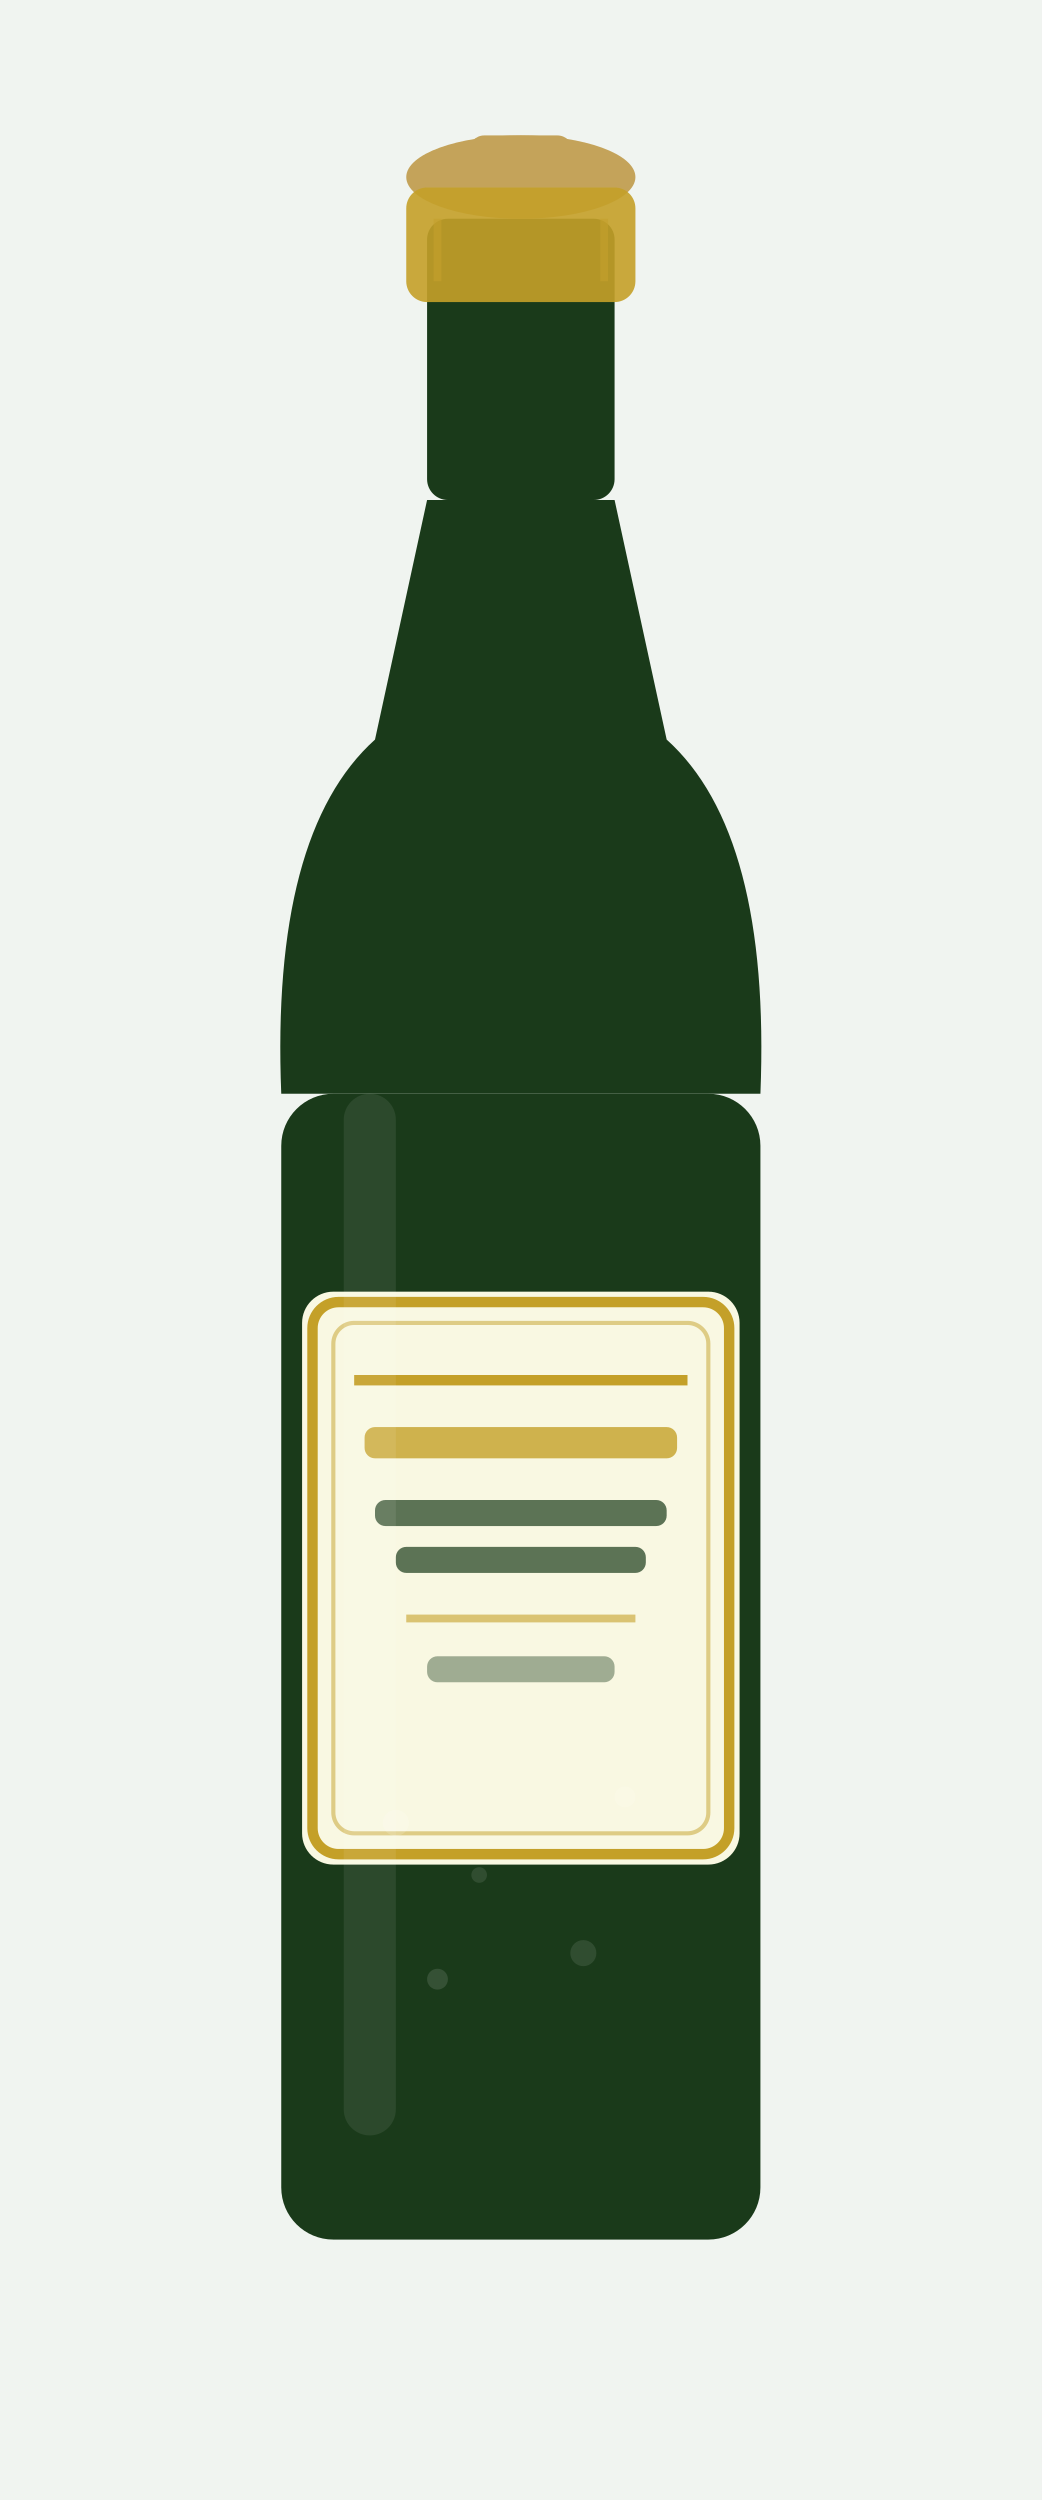
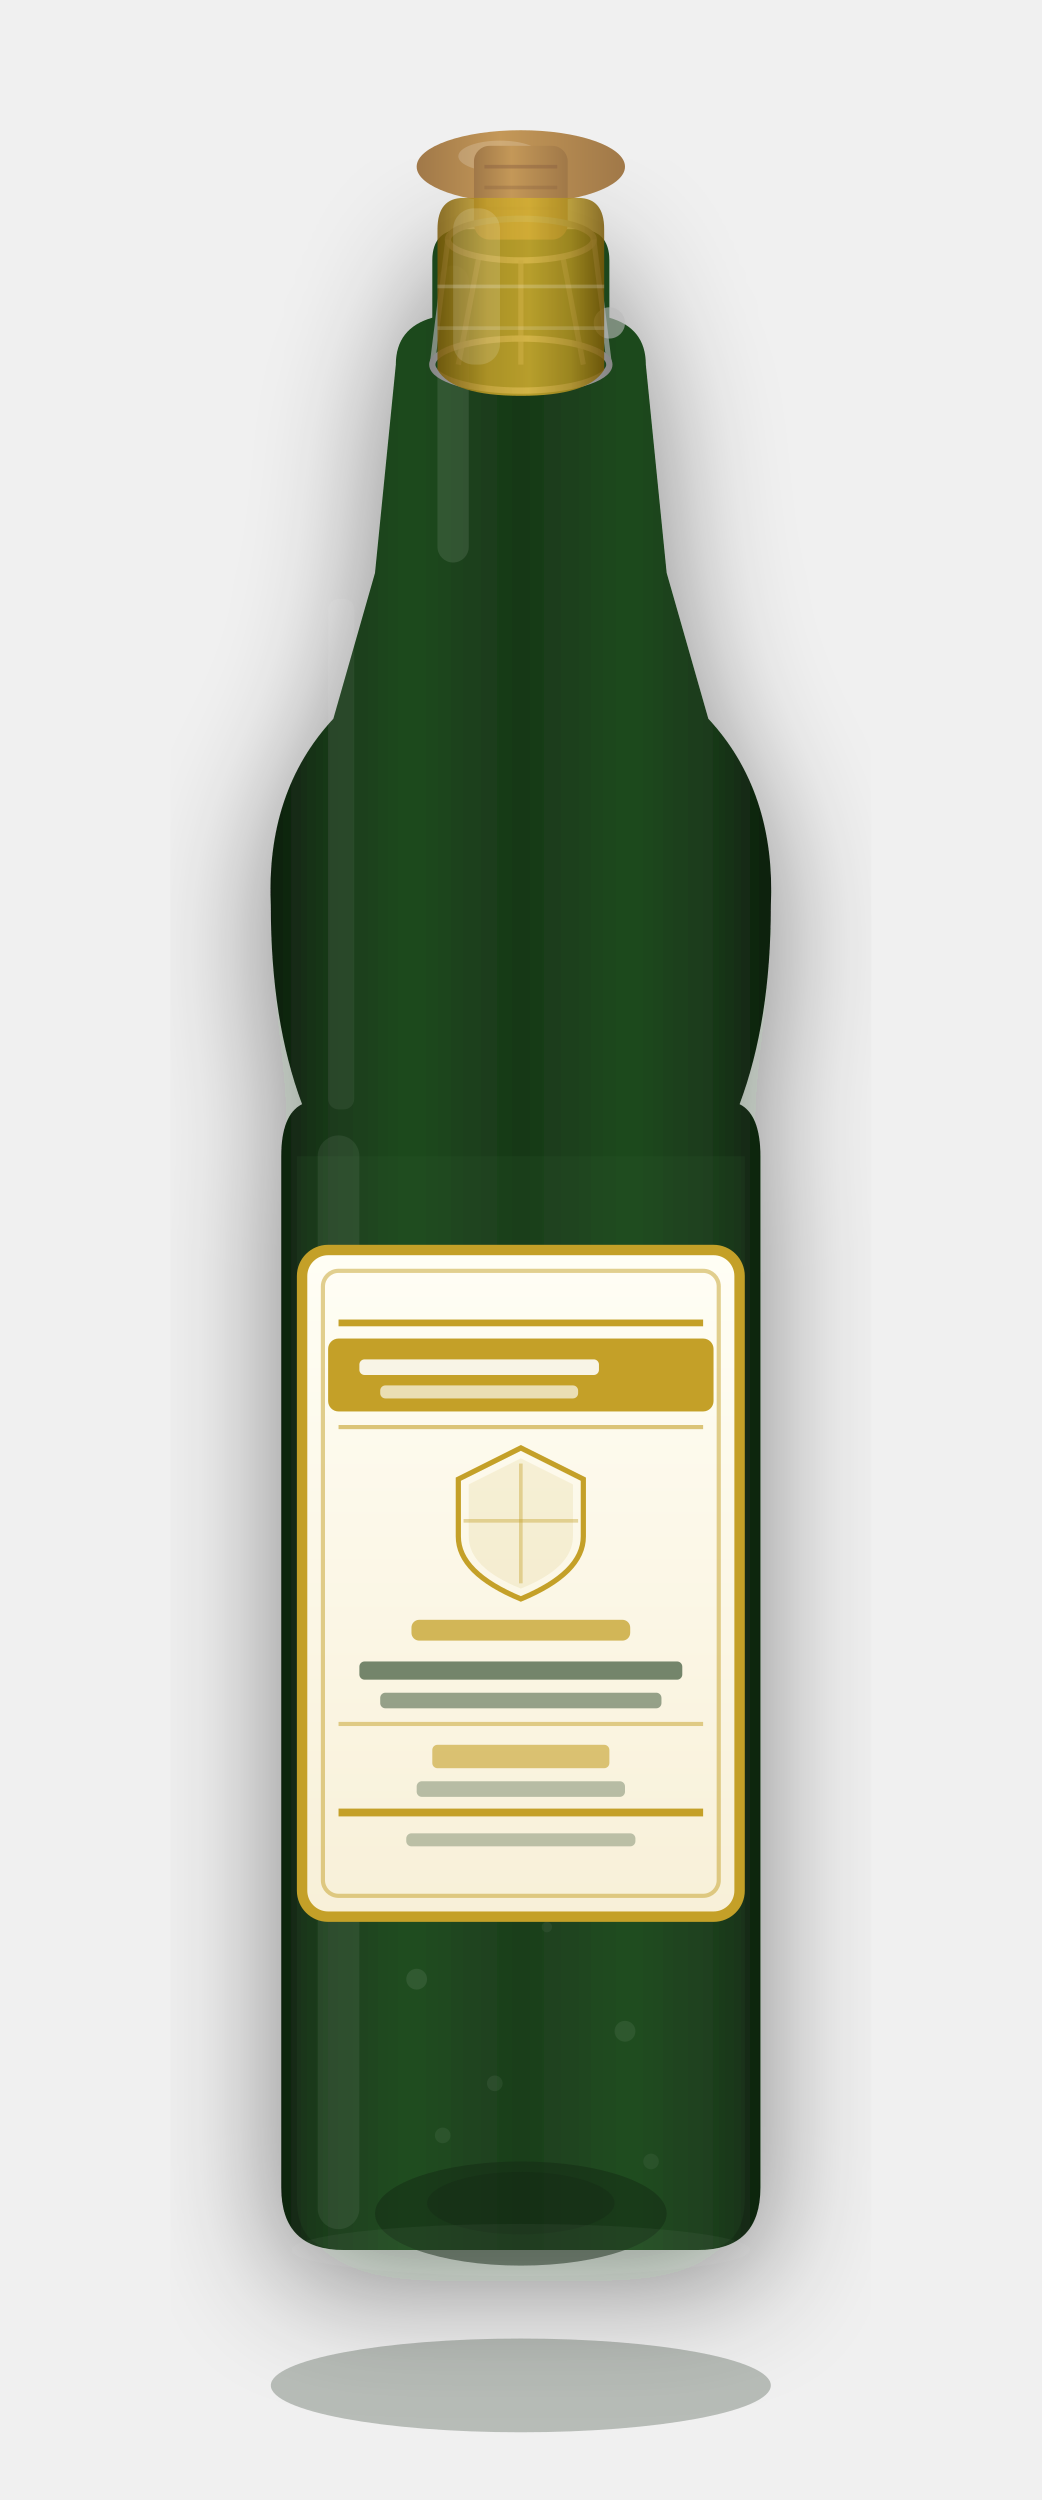
- <svg xmlns="http://www.w3.org/2000/svg" width="200" height="480">
-   <rect width="200" height="480" fill="#f0f4f0" />
-   <rect x="54" y="210" width="92" height="220" rx="10" fill="#1A3A1A" />
-   <path d="M54,210 Q52,160 72,142 L82,96 L118,96 L128,142 Q148,160 146,210 Z" fill="#1A3A1A" />
-   <rect x="82" y="42" width="36" height="54" rx="4" fill="#1A3A1A" />
-   <ellipse cx="100" cy="34" rx="22" ry="8" fill="#C4A35A" />
-   <rect x="90" y="26" width="20" height="14" rx="3" fill="#C4A35A" />
-   <path d="M84,42 L84,54 M116,42 L116,54 M88,38 Q100,44 112,38" stroke="#C4A35A" stroke-width="1.5" fill="none" opacity="0.6" />
-   <rect x="78" y="36" width="44" height="22" rx="4" fill="#C4A028" opacity="0.9" />
-   <rect x="58" y="248" width="84" height="110" rx="6" fill="#FFFDE7" opacity="0.97" />
-   <rect x="60" y="250" width="80" height="106" rx="5" fill="none" stroke="#C4A028" stroke-width="2" />
-   <rect x="64" y="254" width="72" height="98" rx="4" fill="none" stroke="#C4A028" stroke-width="0.8" opacity="0.5" />
-   <rect x="68" y="264" width="64" height="2" fill="#C4A028" />
-   <rect x="70" y="274" width="60" height="6" rx="2" fill="#C4A028" opacity="0.8" />
-   <rect x="72" y="288" width="56" height="5" rx="2" fill="#1A3A1A" opacity="0.7" />
-   <rect x="76" y="297" width="48" height="5" rx="2" fill="#1A3A1A" opacity="0.7" />
-   <rect x="78" y="310" width="44" height="1.5" fill="#C4A028" opacity="0.6" />
-   <rect x="82" y="318" width="36" height="5" rx="2" fill="#1A3A1A" opacity="0.4" />
-   <circle cx="76" cy="350" r="2.5" fill="#fff" opacity="0.15" />
-   <circle cx="84" cy="380" r="2" fill="#fff" opacity="0.12" />
-   <circle cx="92" cy="360" r="1.5" fill="#fff" opacity="0.1" />
-   <circle cx="120" cy="345" r="2" fill="#fff" opacity="0.12" />
-   <circle cx="112" cy="375" r="2.5" fill="#fff" opacity="0.1" />
-   <rect x="66" y="210" width="10" height="200" rx="5" fill="#fff" opacity="0.08" />
+ <svg xmlns="http://www.w3.org/2000/svg" width="200" height="480" viewBox="0 0 200 480">
+   <defs>
+     <linearGradient id="bottleGrad" x1="0" y1="0" x2="1" y2="0">
+       <stop offset="0%" stop-color="#0d1f0d" />
+       <stop offset="12%" stop-color="#1a3a1a" />
+       <stop offset="28%" stop-color="#1f4a1f" />
+       <stop offset="50%" stop-color="#183818" />
+       <stop offset="72%" stop-color="#1f4a1f" />
+       <stop offset="88%" stop-color="#1a3a1a" />
+       <stop offset="100%" stop-color="#0d1f0d" />
+     </linearGradient>
+     <linearGradient id="capsuleGrad" x1="0" y1="0" x2="1" y2="0">
+       <stop offset="0%" stop-color="#7a5a08" />
+       <stop offset="30%" stop-color="#c4a028" />
+       <stop offset="55%" stop-color="#d4b030" />
+       <stop offset="80%" stop-color="#b09020" />
+       <stop offset="100%" stop-color="#7a5a08" />
+     </linearGradient>
+     <linearGradient id="wireGrad" x1="0" y1="0" x2="1" y2="0">
+       <stop offset="0%" stop-color="#888" />
+       <stop offset="50%" stop-color="#ccc" />
+       <stop offset="100%" stop-color="#888" />
+     </linearGradient>
+     <linearGradient id="corkGrad" x1="0" y1="0" x2="1" y2="0">
+       <stop offset="0%" stop-color="#a07848" />
+       <stop offset="40%" stop-color="#c49858" />
+       <stop offset="100%" stop-color="#a07848" />
+     </linearGradient>
+     <linearGradient id="labelGrad" x1="0" y1="0" x2="0" y2="1">
+       <stop offset="0%" stop-color="#fffef5" />
+       <stop offset="100%" stop-color="#f8f0d8" />
+     </linearGradient>
+     <filter id="shadow" x="-20%" y="-5%" width="140%" height="115%">
+       <feDropShadow dx="0" dy="6" stdDeviation="12" flood-color="#0d1f0d" flood-opacity="0.45" />
+     </filter>
+     <linearGradient id="bubblesGlow" x1="0" y1="1" x2="0" y2="0">
+       <stop offset="0%" stop-color="#2a5a2a" stop-opacity="0.4" />
+       <stop offset="100%" stop-color="#2a5a2a" stop-opacity="0" />
+     </linearGradient>
+   </defs>
+   <ellipse cx="100" cy="458" rx="48" ry="9" fill="#0d1f0d" opacity="0.25" />
+   <path d="     M 66,432     Q 54,432 54,420     L 54,222     Q 54,214 58,212     Q 52,196 52,174     Q 51,152 64,138     L 72,110     L 76,70     Q 76,63 83,61     L 83,50     Q 83,44 89,44     L 111,44     Q 117,44 117,50     L 117,61     Q 124,63 124,70     L 128,110     L 136,138     Q 149,152 148,174     Q 148,196 142,212     Q 146,214 146,222     L 146,420     Q 146,432 134,432     Z   " fill="url(#bottleGrad)" filter="url(#shadow)" />
+   <ellipse cx="100" cy="425" rx="28" ry="10" fill="#0d1f0d" opacity="0.5" />
+   <ellipse cx="100" cy="423" rx="18" ry="6" fill="#0d1f0d" opacity="0.4" />
+   <path d="     M 66,432     Q 57,432 57,422     L 57,222     L 143,222     L 143,422     Q 143,432 134,432     Z   " fill="#2a5a2a" opacity="0.18" />
+   <circle cx="80" cy="380" r="2" fill="#fff" opacity="0.08" />
+   <circle cx="90" cy="350" r="1.5" fill="#fff" opacity="0.07" />
+   <circle cx="100" cy="320" r="2" fill="#fff" opacity="0.08" />
+   <circle cx="110" cy="360" r="1.5" fill="#fff" opacity="0.06" />
+   <circle cx="120" cy="390" r="2" fill="#fff" opacity="0.07" />
+   <circle cx="85" cy="410" r="1.5" fill="#fff" opacity="0.06" />
+   <circle cx="115" cy="340" r="1" fill="#fff" opacity="0.07" />
+   <circle cx="95" cy="400" r="1.5" fill="#fff" opacity="0.06" />
+   <circle cx="105" cy="370" r="1" fill="#fff" opacity="0.05" />
+   <circle cx="75" cy="355" r="1.5" fill="#fff" opacity="0.06" />
+   <circle cx="125" cy="415" r="1.5" fill="#fff" opacity="0.05" />
+   <rect x="61" y="218" width="8" height="210" rx="4" fill="#fff" opacity="0.07" />
+   <rect x="63" y="115" width="5" height="98" rx="2" fill="#fff" opacity="0.06" />
+   <rect x="84" y="51" width="6" height="57" rx="3" fill="#fff" opacity="0.1" />
+   <ellipse cx="100" cy="32" rx="20" ry="7" fill="url(#corkGrad)" />
+   <ellipse cx="96" cy="30" rx="8" ry="3" fill="#fff" opacity="0.18" />
+   <rect x="91" y="28" width="18" height="18" rx="3" fill="url(#corkGrad)" />
+   <line x1="93" y1="32" x2="107" y2="32" stroke="#8a6040" stroke-width="0.7" opacity="0.45" />
+   <line x1="93" y1="36" x2="107" y2="36" stroke="#8a6040" stroke-width="0.7" opacity="0.35" />
+   <line x1="93" y1="40" x2="107" y2="40" stroke="#8a6040" stroke-width="0.6" opacity="0.25" />
+   <ellipse cx="100" cy="46" rx="14" ry="4" fill="none" stroke="url(#wireGrad)" stroke-width="1.2" />
+   <line x1="86" y1="46" x2="83" y2="70" stroke="#aaa" stroke-width="1" opacity="0.7" />
+   <line x1="92" y1="49" x2="88" y2="70" stroke="#aaa" stroke-width="1" opacity="0.6" />
+   <line x1="100" y1="50" x2="100" y2="70" stroke="#aaa" stroke-width="1" opacity="0.65" />
+   <line x1="108" y1="49" x2="112" y2="70" stroke="#aaa" stroke-width="1" opacity="0.6" />
+   <line x1="114" y1="46" x2="117" y2="70" stroke="#aaa" stroke-width="1" opacity="0.7" />
+   <ellipse cx="100" cy="70" rx="17" ry="5" fill="none" stroke="url(#wireGrad)" stroke-width="1.2" />
+   <circle cx="117" cy="62" r="3" fill="#bbb" opacity="0.6" />
+   <path d="M 84,44 Q 84,38 89,38 L 111,38 Q 116,38 116,44 L 116,71 Q 113,76 100,76 Q 87,76 84,71 Z" fill="url(#capsuleGrad)" opacity="0.85" />
+   <line x1="84" y1="55" x2="116" y2="55" stroke="#fff" stroke-width="0.7" opacity="0.2" />
+   <line x1="84" y1="63" x2="116" y2="63" stroke="#fff" stroke-width="0.7" opacity="0.15" />
+   <rect x="87" y="40" width="9" height="30" rx="4" fill="#fff" opacity="0.14" />
+   <rect x="58" y="240" width="84" height="128" rx="5" fill="url(#labelGrad)" />
+   <rect x="58" y="240" width="84" height="128" rx="5" fill="none" stroke="#C4A028" stroke-width="2" />
+   <rect x="62" y="244" width="76" height="120" rx="3" fill="none" stroke="#C4A028" stroke-width="0.8" opacity="0.5" />
+   <line x1="65" y1="254" x2="135" y2="254" stroke="#C4A028" stroke-width="1.3" />
+   <rect x="63" y="257" width="74" height="14" rx="2" fill="#C4A028" />
+   <rect x="69" y="261" width="46" height="3" rx="1" fill="#fff" opacity="0.88" />
+   <rect x="73" y="266" width="38" height="2.5" rx="1" fill="#fff" opacity="0.65" />
+   <line x1="65" y1="274" x2="135" y2="274" stroke="#C4A028" stroke-width="0.8" opacity="0.6" />
+   <path d="M 100,278 L 112,284 L 112,295 Q 112,302 100,307 Q 88,302 88,295 L 88,284 Z" fill="none" stroke="#C4A028" stroke-width="1" />
+   <path d="M 100,280 L 110,285 L 110,295 Q 110,301 100,305 Q 90,301 90,295 L 90,285 Z" fill="#C4A028" opacity="0.12" />
+   <line x1="100" y1="281" x2="100" y2="304" stroke="#C4A028" stroke-width="0.7" opacity="0.4" />
+   <line x1="89" y1="292" x2="111" y2="292" stroke="#C4A028" stroke-width="0.7" opacity="0.4" />
+   <rect x="79" y="311" width="42" height="4" rx="1.5" fill="#C4A028" opacity="0.75" />
+   <rect x="69" y="319" width="62" height="3.5" rx="1" fill="#1A3A1A" opacity="0.6" />
+   <rect x="73" y="325" width="54" height="3" rx="1" fill="#1A3A1A" opacity="0.45" />
+   <line x1="65" y1="331" x2="135" y2="331" stroke="#C4A028" stroke-width="0.8" opacity="0.5" />
+   <rect x="83" y="335" width="34" height="4.5" rx="1" fill="#C4A028" opacity="0.6" />
+   <rect x="80" y="342" width="40" height="3" rx="1" fill="#1A3A1A" opacity="0.3" />
+   <line x1="65" y1="348" x2="135" y2="348" stroke="#C4A028" stroke-width="1.5" />
+   <rect x="78" y="352" width="44" height="2.5" rx="1" fill="#1A3A1A" opacity="0.28" />
+   <ellipse cx="100" cy="432" rx="44" ry="5" fill="#fff" opacity="0.04" />
</svg>
